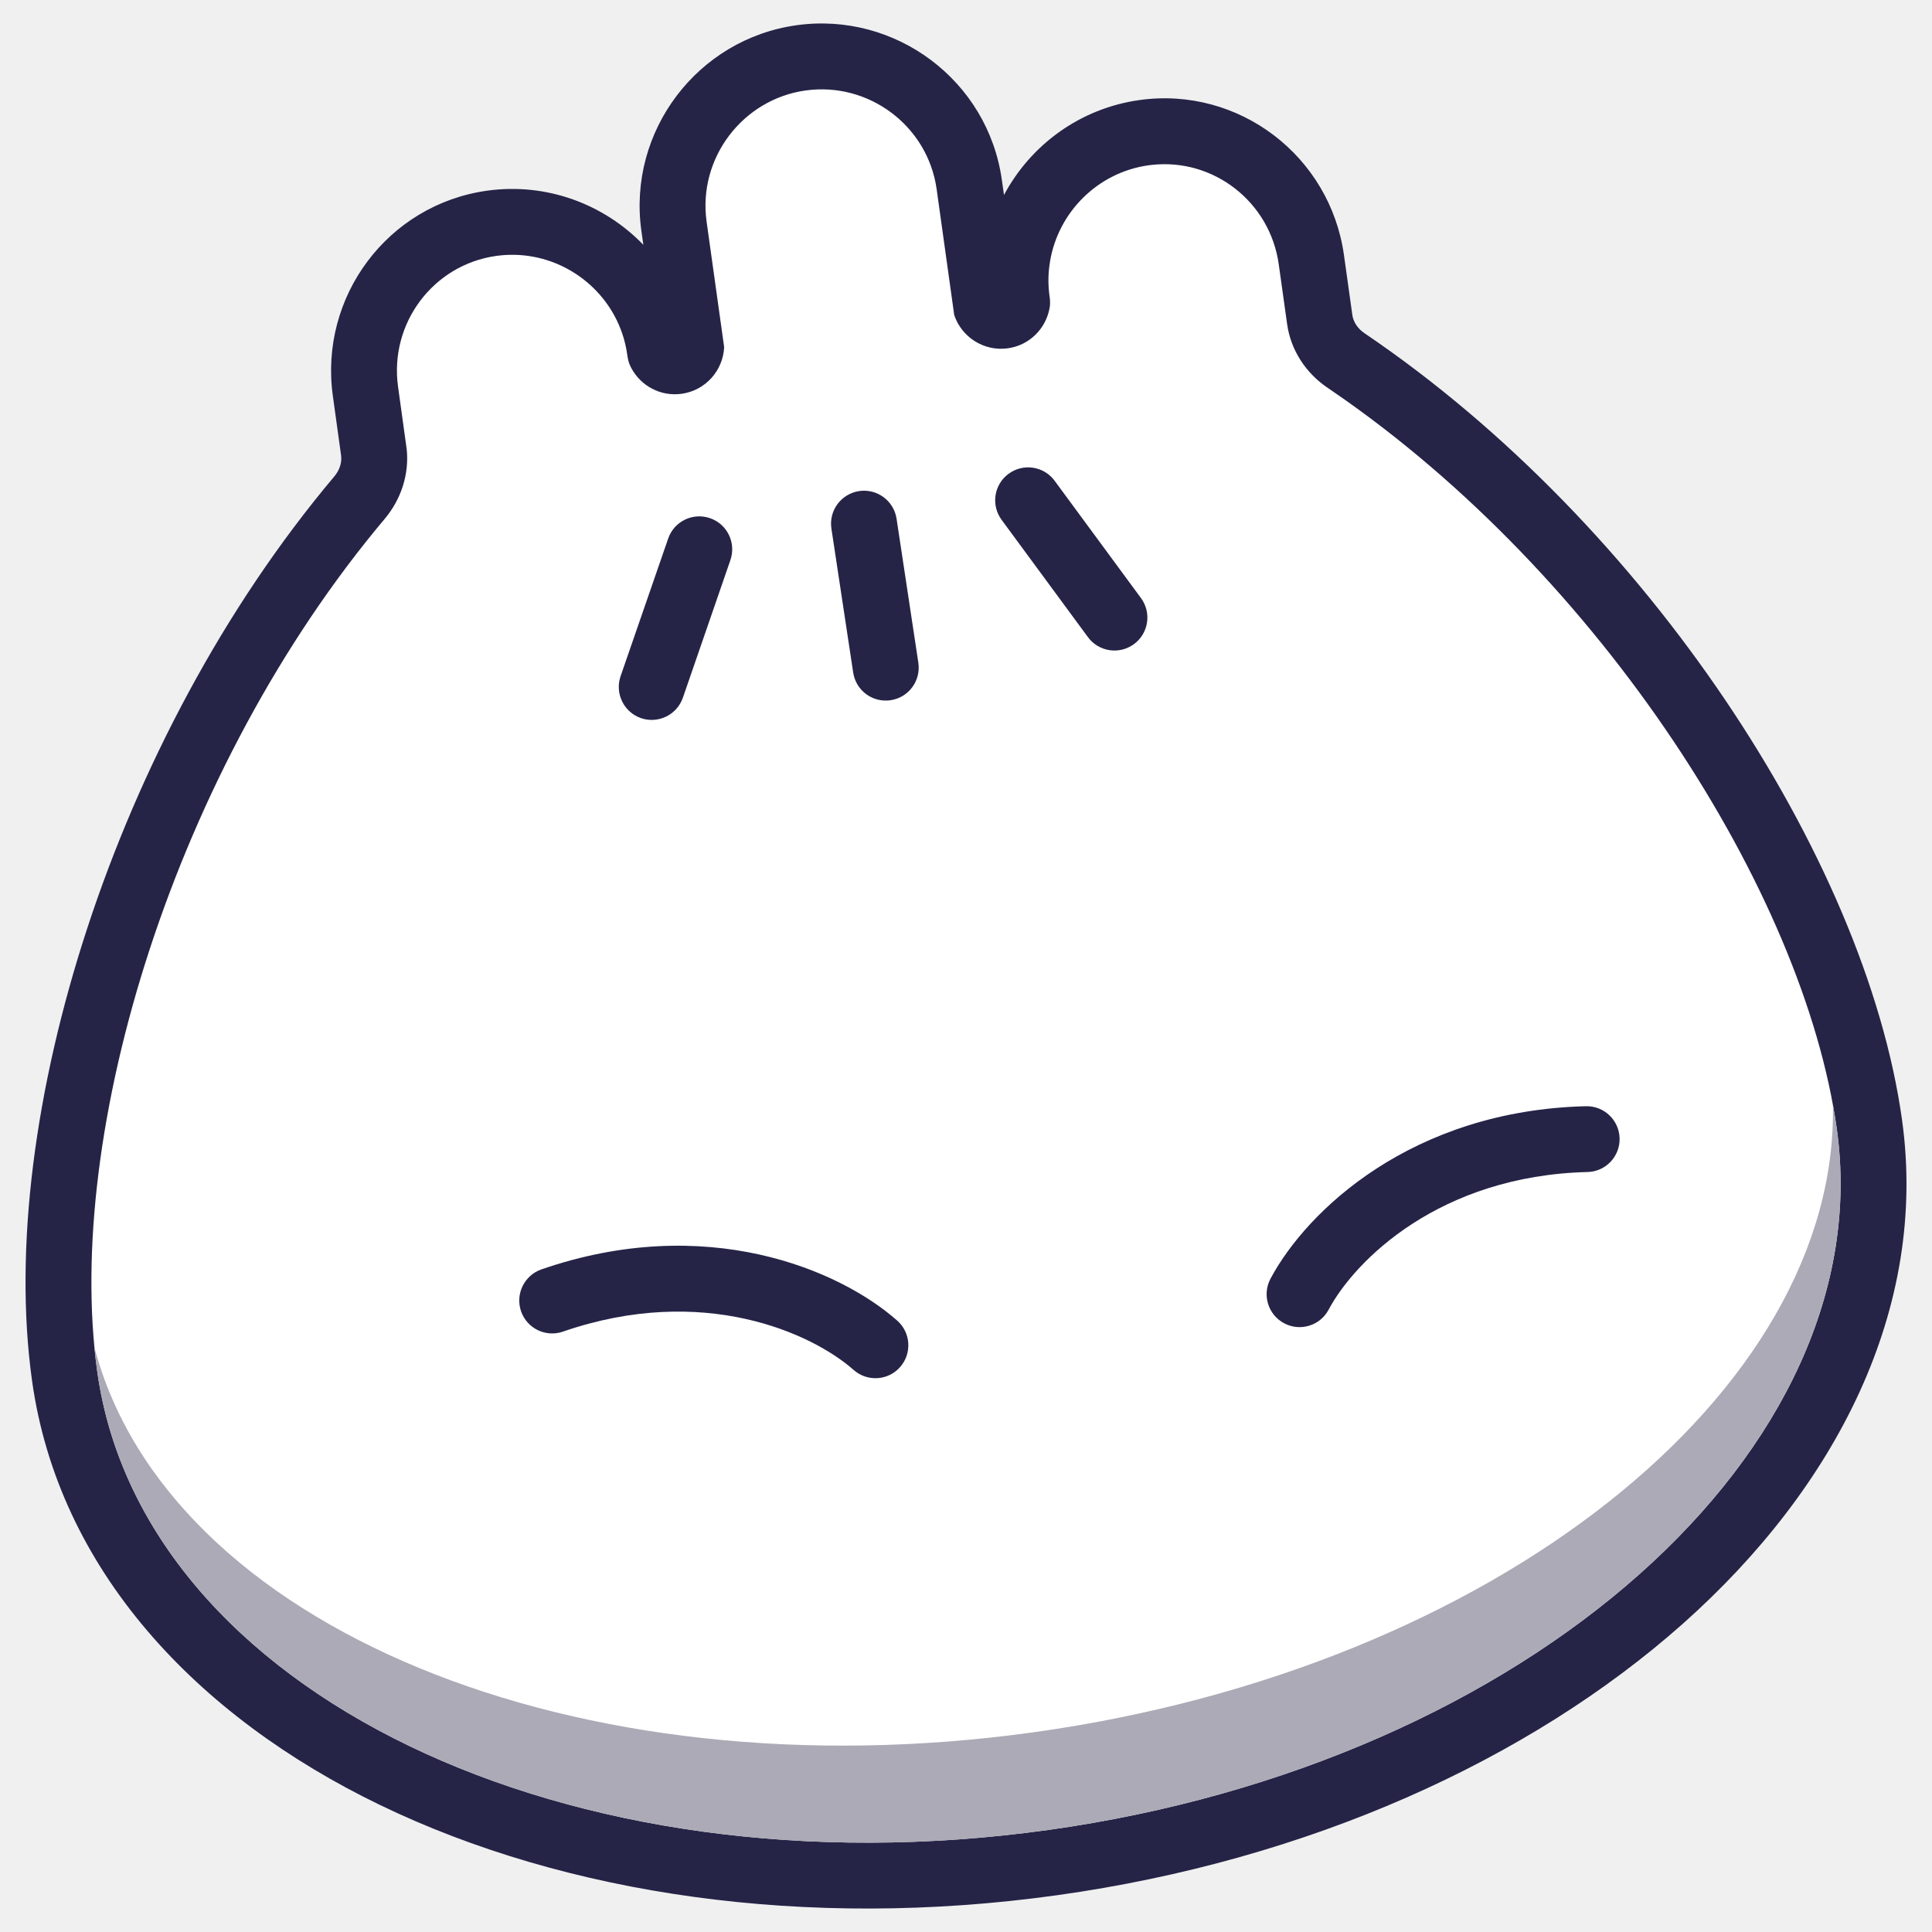
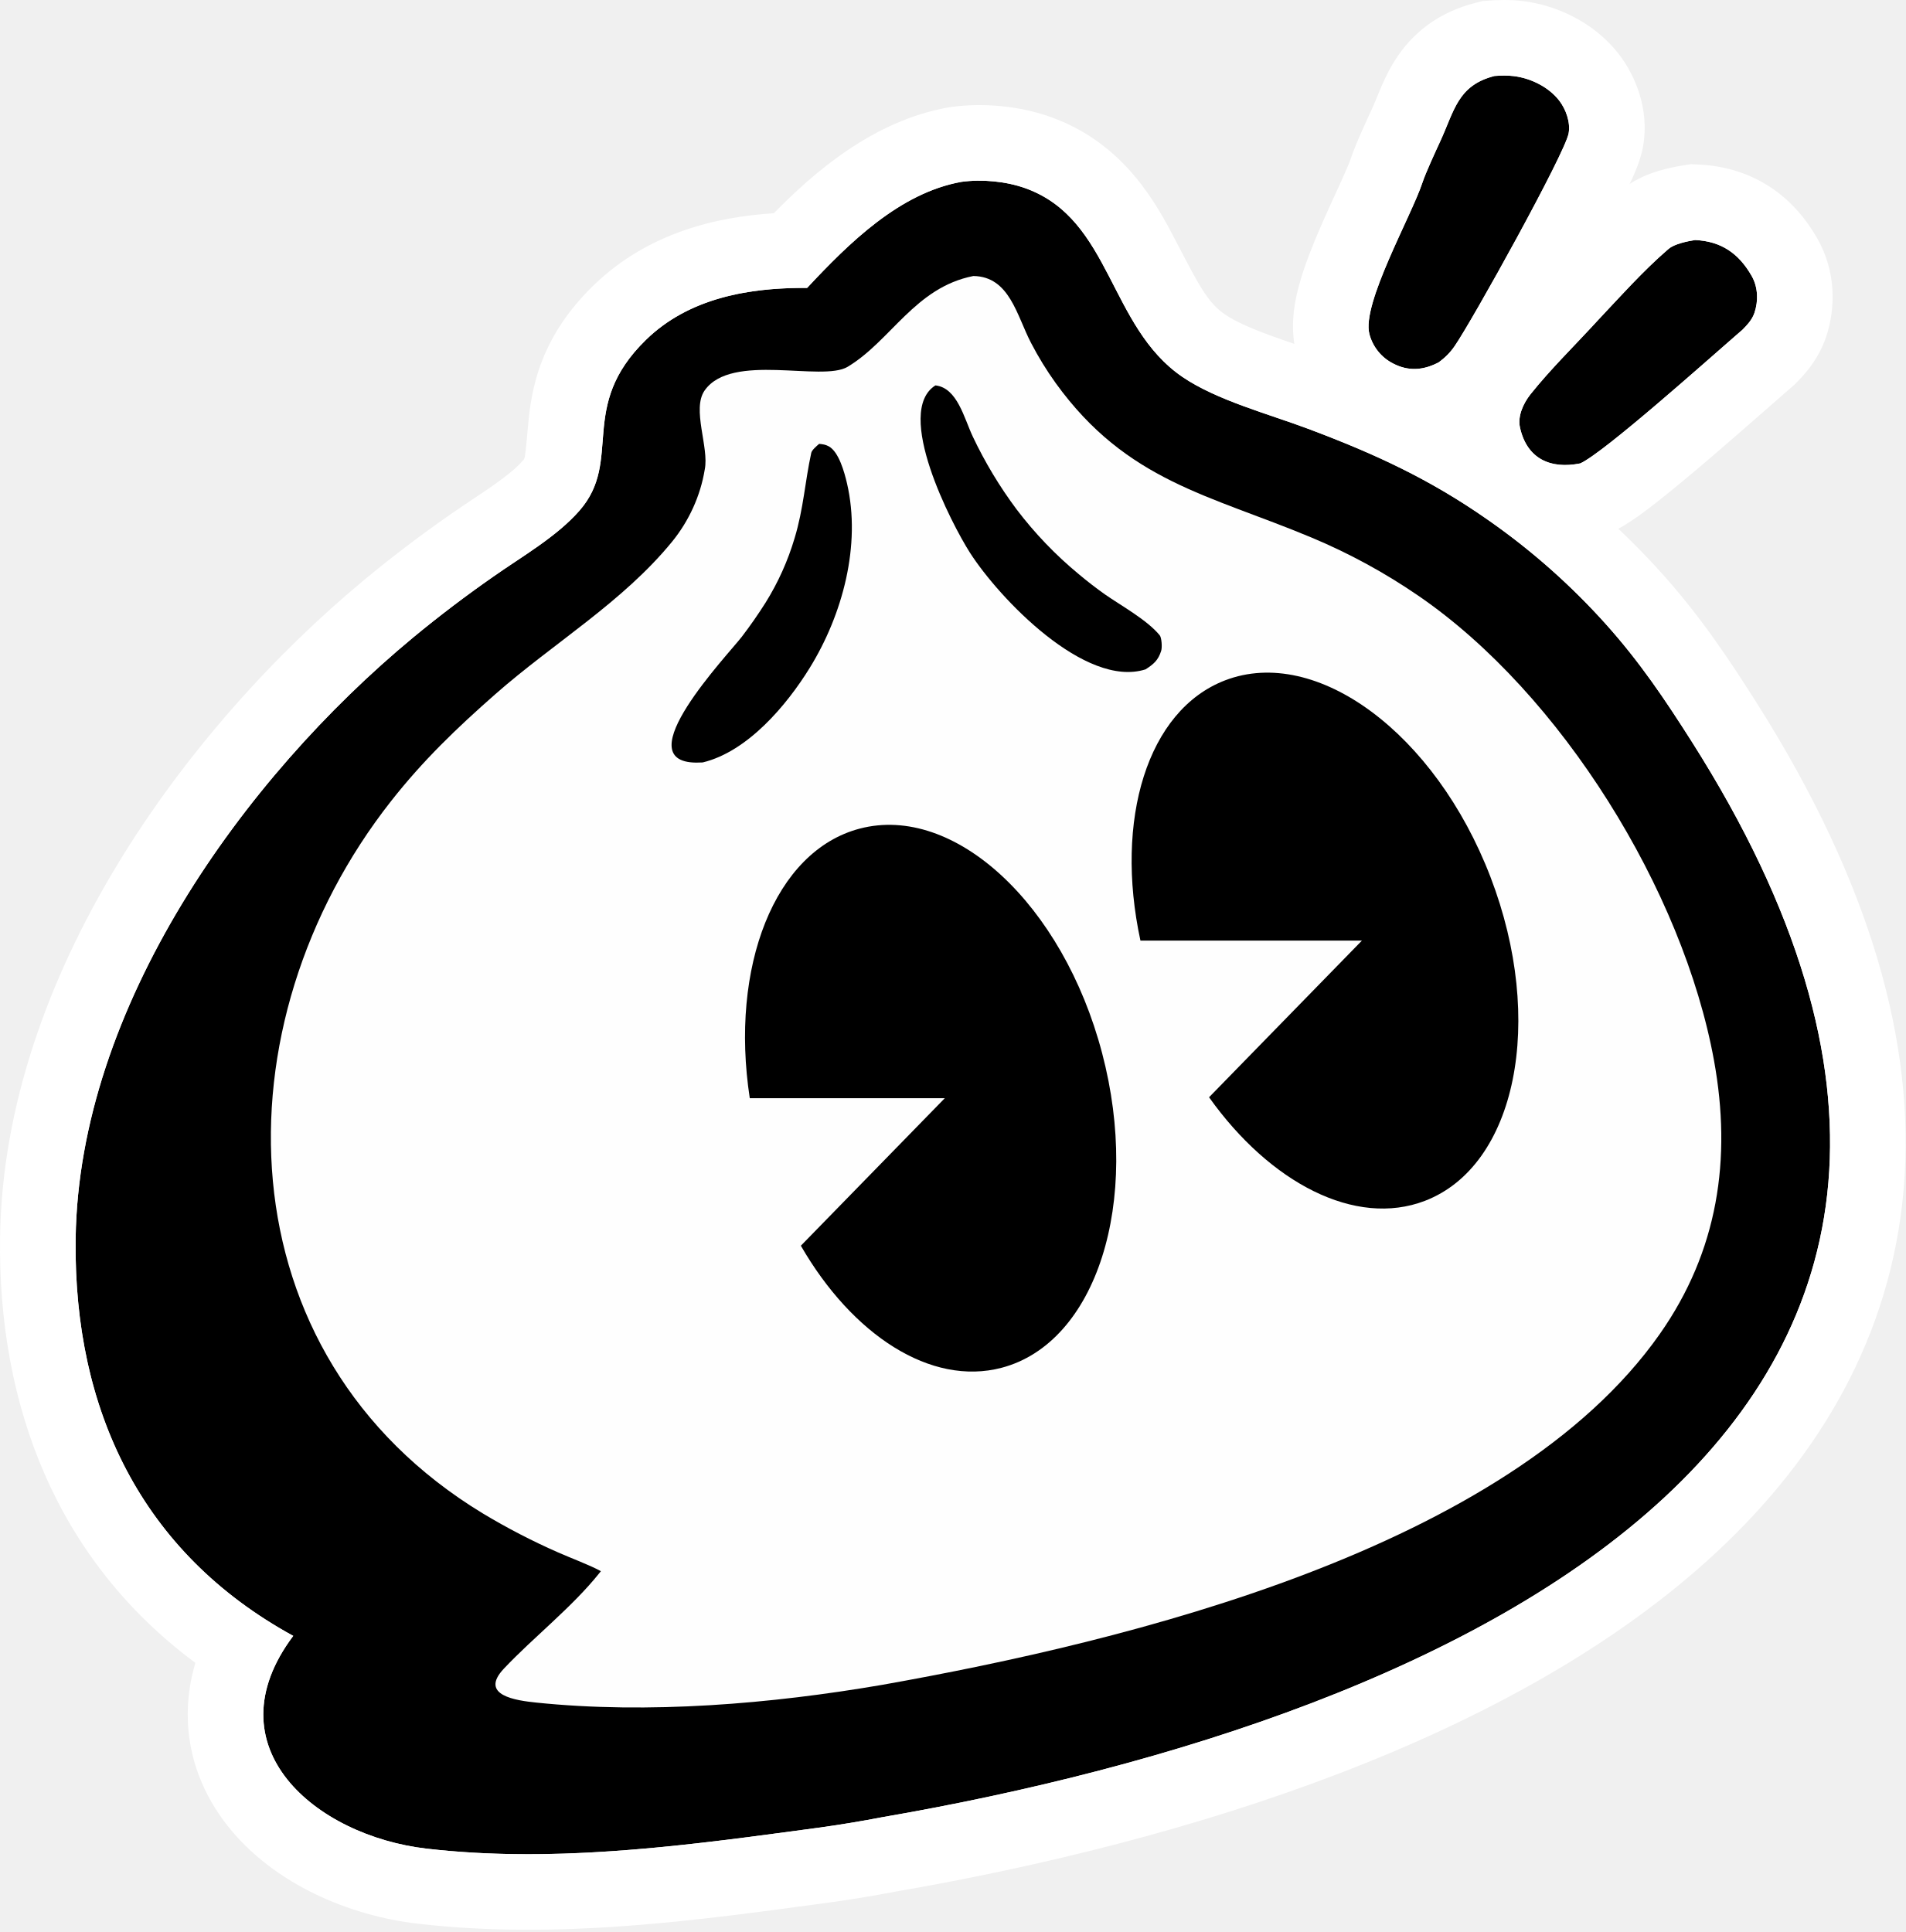
- <svg xmlns="http://www.w3.org/2000/svg" width="33" height="33" viewBox="0 0 33 33" fill="none">
-   <path d="M12.069 3.785C11.918 2.702 12.684 1.695 13.761 1.545C14.838 1.395 15.848 2.149 15.999 3.233L16.299 5.382C16.427 5.76 16.807 6.006 17.215 5.949C17.59 5.897 17.872 5.604 17.93 5.247C17.941 5.185 17.936 5.122 17.927 5.06C17.899 4.855 17.903 4.654 17.936 4.461C18.076 3.628 18.744 2.945 19.619 2.823C20.695 2.673 21.691 3.43 21.842 4.514L21.985 5.535C22.047 5.981 22.305 6.373 22.677 6.624C27.282 9.741 30.804 15.196 31.374 19.282C32.136 24.752 26.103 30.114 17.898 31.258C9.694 32.402 2.424 28.896 1.661 23.426C1.091 19.336 2.989 13.119 6.572 8.861C6.86 8.518 7.002 8.07 6.94 7.625L6.799 6.605C6.648 5.522 7.399 4.522 8.476 4.371C9.35 4.249 10.181 4.724 10.543 5.487C10.627 5.664 10.686 5.856 10.714 6.06C10.723 6.126 10.737 6.191 10.765 6.252C10.92 6.576 11.271 6.778 11.644 6.726C12.051 6.669 12.35 6.329 12.369 5.93L12.069 3.785Z" fill="white" />
-   <path d="M15.999 3.233C15.848 2.149 14.838 1.395 13.761 1.545C12.684 1.695 11.918 2.702 12.069 3.785L12.369 5.93C12.35 6.329 12.051 6.669 11.644 6.726C11.282 6.777 10.942 6.589 10.781 6.282L10.766 6.252C10.744 6.206 10.731 6.158 10.722 6.109L10.714 6.06C10.686 5.856 10.627 5.664 10.543 5.487C10.181 4.724 9.35 4.249 8.476 4.371C7.399 4.522 6.648 5.522 6.799 6.606L6.94 7.625L6.946 7.666C6.993 8.098 6.851 8.529 6.572 8.861C2.989 13.119 1.091 19.336 1.661 23.426C2.424 28.895 9.694 32.402 17.898 31.258C26.103 30.114 32.136 24.752 31.374 19.282C30.808 15.228 27.337 9.826 22.785 6.698L22.677 6.624C22.305 6.373 22.047 5.981 21.985 5.535L21.842 4.514C21.693 3.447 20.726 2.697 19.669 2.817L19.619 2.823C18.745 2.945 18.076 3.628 17.936 4.461L17.925 4.534C17.902 4.704 17.902 4.881 17.927 5.06L17.933 5.106C17.937 5.153 17.938 5.2 17.93 5.247L17.924 5.28C17.855 5.622 17.578 5.899 17.215 5.949C16.807 6.006 16.427 5.76 16.299 5.382L15.999 3.233ZM17.149 3.33C17.602 2.481 18.441 1.852 19.463 1.709C21.162 1.472 22.72 2.666 22.956 4.358L23.099 5.38C23.114 5.488 23.181 5.607 23.307 5.692C25.745 7.342 27.875 9.594 29.471 11.96C31.061 14.317 32.172 16.863 32.488 19.127C32.937 22.35 31.365 25.405 28.746 27.733C26.12 30.067 22.346 31.774 18.054 32.372C13.762 32.971 9.665 32.362 6.5 30.835C3.344 29.313 0.996 26.804 0.547 23.581C0.231 21.316 0.604 18.56 1.49 15.856C2.379 13.141 3.814 10.39 5.711 8.137C5.809 8.02 5.841 7.888 5.826 7.779L5.685 6.76C5.45 5.068 6.622 3.494 8.32 3.257C9.342 3.115 10.321 3.49 10.989 4.182L10.955 3.941C10.718 2.24 11.915 0.666 13.605 0.431C15.293 0.195 16.876 1.374 17.113 3.077L17.149 3.33Z" fill="#252447" />
-   <path fill-rule="evenodd" clip-rule="evenodd" d="M31.374 19.282C31.355 19.146 31.332 19.008 31.307 18.869C31.411 23.784 25.513 28.492 17.666 29.587C9.818 30.681 2.857 27.766 1.612 23.01C1.626 23.151 1.642 23.29 1.661 23.426C2.424 28.896 9.694 32.402 17.898 31.258C26.103 30.114 32.136 24.752 31.374 19.282Z" fill="#ABAAB6" />
-   <path d="M14.201 9.028C14.155 8.721 14.366 8.435 14.674 8.388C14.981 8.342 15.267 8.553 15.314 8.86L15.686 11.32C15.732 11.627 15.521 11.914 15.214 11.96C14.906 12.007 14.62 11.796 14.573 11.488L14.201 9.028Z" fill="#252447" />
-   <path d="M11.413 9.199C11.514 8.905 11.834 8.749 12.128 8.851C12.422 8.952 12.577 9.273 12.476 9.566L11.664 11.918C11.562 12.211 11.242 12.367 10.948 12.266C10.655 12.164 10.499 11.844 10.6 11.55L11.413 9.199Z" fill="#252447" />
-   <path d="M18.014 8.212C17.83 7.962 17.478 7.908 17.227 8.093C16.977 8.277 16.924 8.629 17.108 8.879L18.583 10.883C18.767 11.133 19.119 11.186 19.369 11.002C19.619 10.818 19.673 10.466 19.489 10.216L18.014 8.212Z" fill="#252447" />
-   <path d="M21.701 21.841C22.321 20.678 24.116 18.969 27.087 18.895C27.398 18.887 27.656 19.132 27.664 19.443C27.672 19.753 27.426 20.012 27.116 20.019C24.586 20.082 23.141 21.531 22.694 22.37C22.548 22.645 22.207 22.748 21.933 22.602C21.659 22.456 21.555 22.116 21.701 21.841Z" fill="#252447" />
-   <path d="M9.248 21.682C12.058 20.711 14.338 21.684 15.325 22.557C15.558 22.762 15.58 23.118 15.374 23.351C15.169 23.584 14.813 23.605 14.581 23.4C13.868 22.77 12.007 21.919 9.616 22.745C9.322 22.847 9.002 22.691 8.9 22.398C8.799 22.104 8.955 21.784 9.248 21.682Z" fill="#252447" />
+ <svg xmlns="http://www.w3.org/2000/svg" fill="none" viewBox="0 0 788 799">
+   <path fill="#000" d="M397.568 75.207c8.408-1.148 18.331-.259 26.392 2.625 35.611 12.736 34.386 57.115 64.923 78.014 14.154 9.687 35.693 15.351 52.08 21.507 27.43 10.299 50.125 20.724 74.191 37.572a282.4 282.4 0 0 1 48.962 43.298c13.904 15.521 24.305 30.976 35.392 48.433C878.22 587.998 602.54 710.535 364.605 751.56c-7.878 1.548-18.296 3.251-26.445 4.352-53.45 7.219-107.795 14.835-161.679 8.628-46.001-5.301-89.68-42.032-55.228-88.001-63.285-34.624-90.985-94.182-89.972-164.518 1.373-95.276 68.975-189.927 139.624-248.434a506 506 0 0 1 33.076-25.114c11.722-8.257 26.252-16.511 35.674-27.338 18.179-20.887-1.02-42.836 27.444-70.587 17.806-17.359 42.68-21.654 66.633-21.474 17.315-18.541 38.266-39.288 63.836-43.867" />
+   <path fill="#fff" d="M393.339 44.238c13.059-1.784 28.068-.515 41.148 4.163l1.404.517c29.223 11.059 42.252 35.236 50.159 50.43 9.432 18.122 13.161 25.691 20.485 30.704 3.781 2.587 9.73 5.359 18.373 8.549 4.163 1.537 8.448 2.994 13.072 4.57 4.462 1.519 9.346 3.183 13.974 4.922h-.001c28.805 10.815 54.136 22.331 81.127 41.227h-.001a313.7 313.7 0 0 1 54.312 48.041l.006.006c15.665 17.487 27.17 34.699 38.494 52.529l1.098 1.734c46.258 73.392 65.338 140.022 60.185 200.132-5.234 61.059-35.08 110.844-77.598 150.357-83.192 77.314-219.083 119.409-339.285 140.173-8.491 1.658-19.351 3.431-27.947 4.592-52.601 7.104-110.964 15.439-169.439 8.703h-.002c-28.744-3.312-59.806-16.558-78.695-40.379-9.859-12.433-16.64-28.211-16.583-46.37.022-7.191 1.115-14.256 3.16-21.143C23.695 645.328-.979 581.602.03 511.569c1.562-108.39 77.01-210.83 150.941-272.055l.014-.013.015-.012a537 537 0 0 1 32.862-25.084l2.258-1.582c3.288-2.312 6.71-4.584 9.726-6.593 3.189-2.125 6.041-4.034 8.759-5.961 5.585-3.96 9.198-7.038 11.474-9.654l.002-.001c.988-1.135.945.333 2.309-14.974.608-6.819 1.771-16.337 5.907-26.791 4.235-10.706 10.972-20.919 20.985-30.682l.628-.606c22.168-21.228 50.072-27.857 74.071-29.372 16.686-17.01 41.013-38.186 72.078-43.749l.638-.114zm30.622 33.592c-8.061-2.883-17.985-3.773-26.393-2.624-25.569 4.578-46.52 25.326-63.835 43.866l-2.249-.004c-23.252.105-47.135 4.662-64.384 21.479-28.464 27.75-9.266 49.699-27.444 70.586-9.423 10.827-23.953 19.081-35.675 27.338a506 506 0 0 0-33.076 25.114c-70.648 58.508-138.25 153.158-139.624 248.434l-.018 1.647c-.56 69.619 27.2 128.518 89.991 162.872-34.453 45.969 9.227 82.699 55.228 88 50.516 5.819 101.438-.51 151.647-7.272l10.031-1.355c8.149-1.101 18.567-2.805 26.445-4.352C602.54 710.534 878.22 587.996 699.509 306.654c-11.087-17.457-21.488-32.911-35.392-48.432a282.4 282.4 0 0 0-47.284-42.122l-1.678-1.176c-24.066-16.848-46.761-27.274-74.191-37.573-16.388-6.155-37.926-11.819-52.081-21.506-30.298-20.737-29.328-64.586-64.094-77.71z" />
+   <path fill="#fefefe" d="M402.484 114.146c15.016.216 17.922 16.351 23.877 27.716a134.4 134.4 0 0 0 10.25 16.673c29.336 40.565 63.363 46.06 105.595 63.729a245 245 0 0 1 44.322 24.135c59.035 40.462 109.462 122.059 122.215 192.178 7.408 40.717 1.642 78.869-22.449 113.16-62.495 88.944-220.146 127.058-321.436 145.037-45.894 7.886-96.641 12.174-143.196 7.339-8.005-.836-23.82-2.899-13.279-14.055 12.483-13.212 28.13-25.311 39.483-39.523l.602-.755c-4.237-2.376-12.885-5.622-17.754-7.785a275 275 0 0 1-31.077-16.105C91.305 560.132 89.165 423.572 161.704 331.31c13.225-16.824 27.06-30.108 43.093-44.211 24.212-21.295 52.726-38.076 73.202-63.189 6.825-8.437 11.63-18.738 13.419-29.749 1.865-9.135-5.459-24.95-.047-32.683 11.102-15.865 48.518-3.416 59.126-9.782 17.97-10.786 27.807-32.786 51.987-37.55" />
+   <path fill="#000" d="M338.723 183.559c1.56.179 2.514.251 3.932 1.007 4.208 2.243 6.532 10.802 7.589 15.368 5.917 25.549-1.879 54.308-15.374 76.207-9.596 15.572-25.772 34.733-44.319 39.178q-1.354.07-2.711.067c-29.062-.297 12.962-44.344 18.924-52.079a192 192 0 0 0 9.807-14.089 109 109 0 0 0 12.01-26.703c3.697-12.228 4.234-23.089 6.883-35.259.251-1.157 2.323-2.902 3.259-3.697m48.072-24.174c9.073 1.005 11.857 13.583 15.46 21.18a176.6 176.6 0 0 0 18.146 30.143 161.2 161.2 0 0 0 25.685 26.759 167 167 0 0 0 10.907 8.421c6.596 4.591 17.388 10.516 22.567 16.869.758.927 1.066 4.893.588 6.408-1.23 3.934-3.174 5.544-6.475 7.661-24.972 7.925-60.571-29.477-72.582-48.23-7.645-11.936-31.58-58.281-14.296-69.211M617.993 31.42c2.641-.191 5.357-.269 7.986.056 7.005.865 14.464 4.521 18.802 10.186 2.742 3.582 4.648 8.875 3.861 13.427-1.414 8.21-39.893 77.574-47.169 88.076-1.88 2.72-3.861 4.672-6.515 6.651-6.294 3.332-12.52 3.864-18.966.482a19.08 19.08 0 0 1-9.747-12.155c-3.301-12.436 17.438-48.938 21.922-62.588 1.314-4.005 5.533-13.118 7.357-17.066 5.874-12.709 7.207-23.192 22.469-27.068" />
+   <path fill="#fff" d="M615.729.248c3.377-.245 8.458-.486 14.086.21h-.001c13.484 1.666 28.936 8.463 39.292 21.572l.489.629.005.007c6.333 8.275 12.523 22.181 9.843 37.728-.958 5.558-3.52 11.178-4.376 13.103-1.483 3.335-3.372 7.244-5.427 11.344-4.139 8.26-9.493 18.369-14.929 28.362-10.432 19.175-22.717 40.779-27.531 47.737l.001.001c-4.08 5.9-8.572 10.225-13.537 13.929l-1.932 1.442-2.131 1.128c-13.685 7.244-30.83 9.493-47.869.658l-.001.001-.115-.061-.126-.064.001-.001a50.33 50.33 0 0 1-25.432-31.811l-.001.001q-.007-.024-.012-.049l-.023-.08.001-.001c-3.172-12.118.014-24.103 1.609-29.643 2.102-7.301 5.145-14.89 7.967-21.444 2.84-6.597 6.005-13.384 8.366-18.564 2.689-5.902 4.046-9.114 4.527-10.58 2.039-6.21 7.335-17.514 8.678-20.42l.002-.006c1.168-2.526 1.806-4.247 3.4-8.041 1.313-3.125 3.33-7.76 6.287-12.425C584 13.614 594.77 5.073 610.298 1.129l2.677-.681zm10.25 31.229c-2.629-.326-5.345-.248-7.986-.056l-.705.186c-14.6 4.019-15.982 14.372-21.764 26.882-1.824 3.948-6.043 13.06-7.357 17.066-4.484 13.65-25.223 50.152-21.922 62.588a19.08 19.08 0 0 0 9.747 12.155c6.244 3.277 12.282 2.88 18.376-.177l.59-.305c2.654-1.979 4.635-3.931 6.515-6.651 7.276-10.502 45.755-79.866 47.169-88.076.787-4.552-1.119-9.845-3.861-13.427-4.203-5.488-11.334-9.091-18.144-10.097z" />
+   <path fill="#000" d="M700.92 99.267c10.678.493 18.017 5.421 23.406 14.869 2.615 4.595 2.811 10.281 1.15 15.216-.943 2.793-2.855 4.875-4.923 6.974-11.301 9.702-56.835 50.628-67.085 55.309-11.93 2.44-22.041-1.57-24.96-14.875-1.037-4.718 1.44-10.062 4.415-13.775 8.534-10.677 18.595-20.427 27.814-30.538 9.187-9.744 19.086-20.839 29.228-29.515 2.44-2.087 7.811-3.165 10.955-3.665" />
+   <path fill="#fff" d="M702.362 68.046c9.999.461 20.026 3.135 29.165 9.02 9.008 5.8 15.379 13.576 19.947 21.585l.007.012.008.013c7.719 13.561 7.626 28.709 3.61 40.644l-.006.017-.006.018c-3.485 10.315-10.299 16.906-12.274 18.91l-.914.927-.987.849c-3.545 3.042-21.306 18.744-33.992 29.584-7.146 6.106-14.51 12.27-20.87 17.29-5.077 4.007-12.931 10.105-19.599 13.15l-3.235 1.477-3.484.713c-10.508 2.15-24.086 2.287-36.94-4.634-13.8-7.431-21.763-20.284-24.808-34.15-4.078-18.549 5.43-33.64 10.546-40.026 9.284-11.611 21.766-24 29.112-32.056l.176-.193.178-.189c8.239-8.739 19.846-21.727 31.654-31.827 6.559-5.61 13.994-7.871 16.809-8.689 3.843-1.117 7.422-1.751 9.544-2.09l3.161-.504zm-1.442 31.22c-3.144.501-8.515 1.579-10.955 3.666l-.95.82c-9.811 8.548-19.378 19.256-28.278 28.695l-1.738 1.892c-8.733 9.441-18.076 18.637-26.076 28.646l-.277.353c-2.849 3.694-5.142 8.851-4.138 13.422 2.873 13.097 12.716 17.188 24.401 14.984l.559-.109c9.61-4.39 50.23-40.633 64.582-53.14l2.503-2.169c1.939-1.967 3.74-3.921 4.735-6.459l.188-.515c1.609-4.781 1.475-10.267-.912-14.782l-.238-.434c-5.389-9.448-12.728-14.376-23.406-14.87" />
+   <path fill="#000" fill-rule="evenodd" d="M414.169 565.66c39.157-10.308 57.76-68.579 41.551-130.151-16.21-61.572-61.093-103.13-100.25-92.821-35.169 9.258-53.758 57.206-45.436 111.487h80.638l-59.519 61.007c21.301 36.925 53.757 58.181 83.016 50.478m175.012-69.03c37.804-14.506 49.96-74.454 27.151-133.898s-71.945-95.874-109.749-81.369c-32.212 12.36-45.803 57.712-35.009 107.633h91.581l-63.21 64.79c25.286 35.502 60.528 53.859 89.236 42.844" clip-rule="evenodd" />
</svg>
